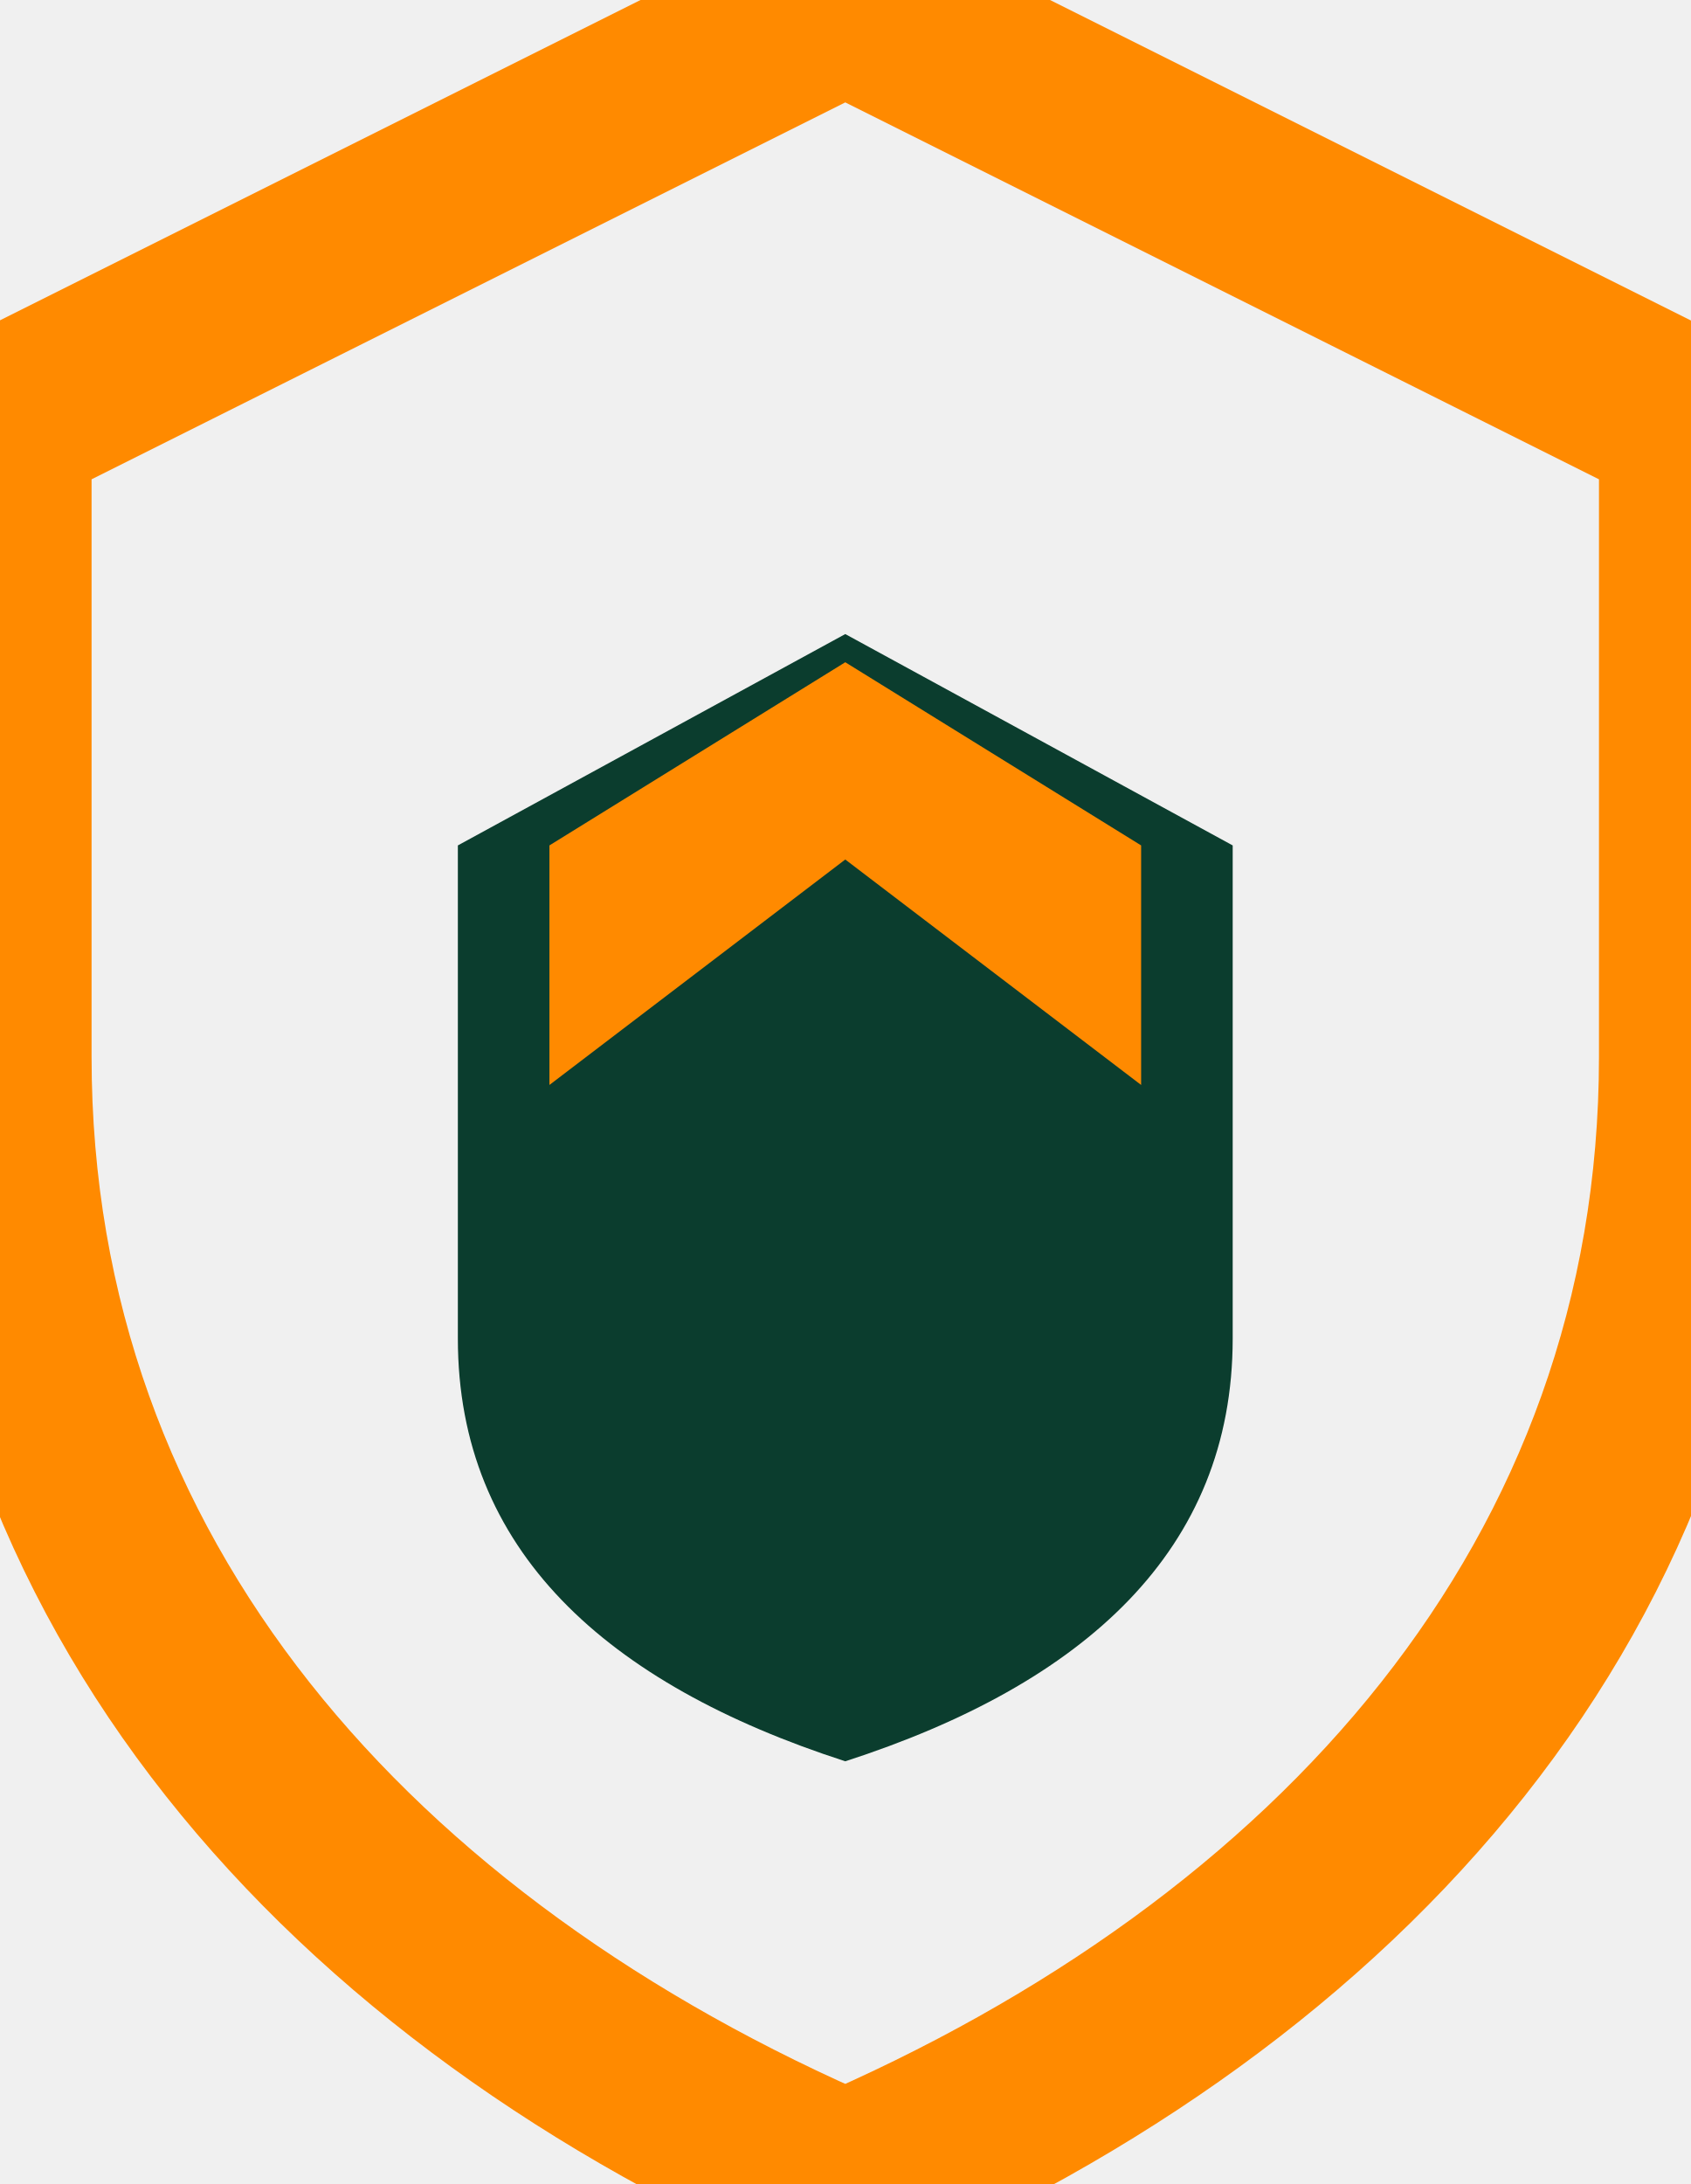
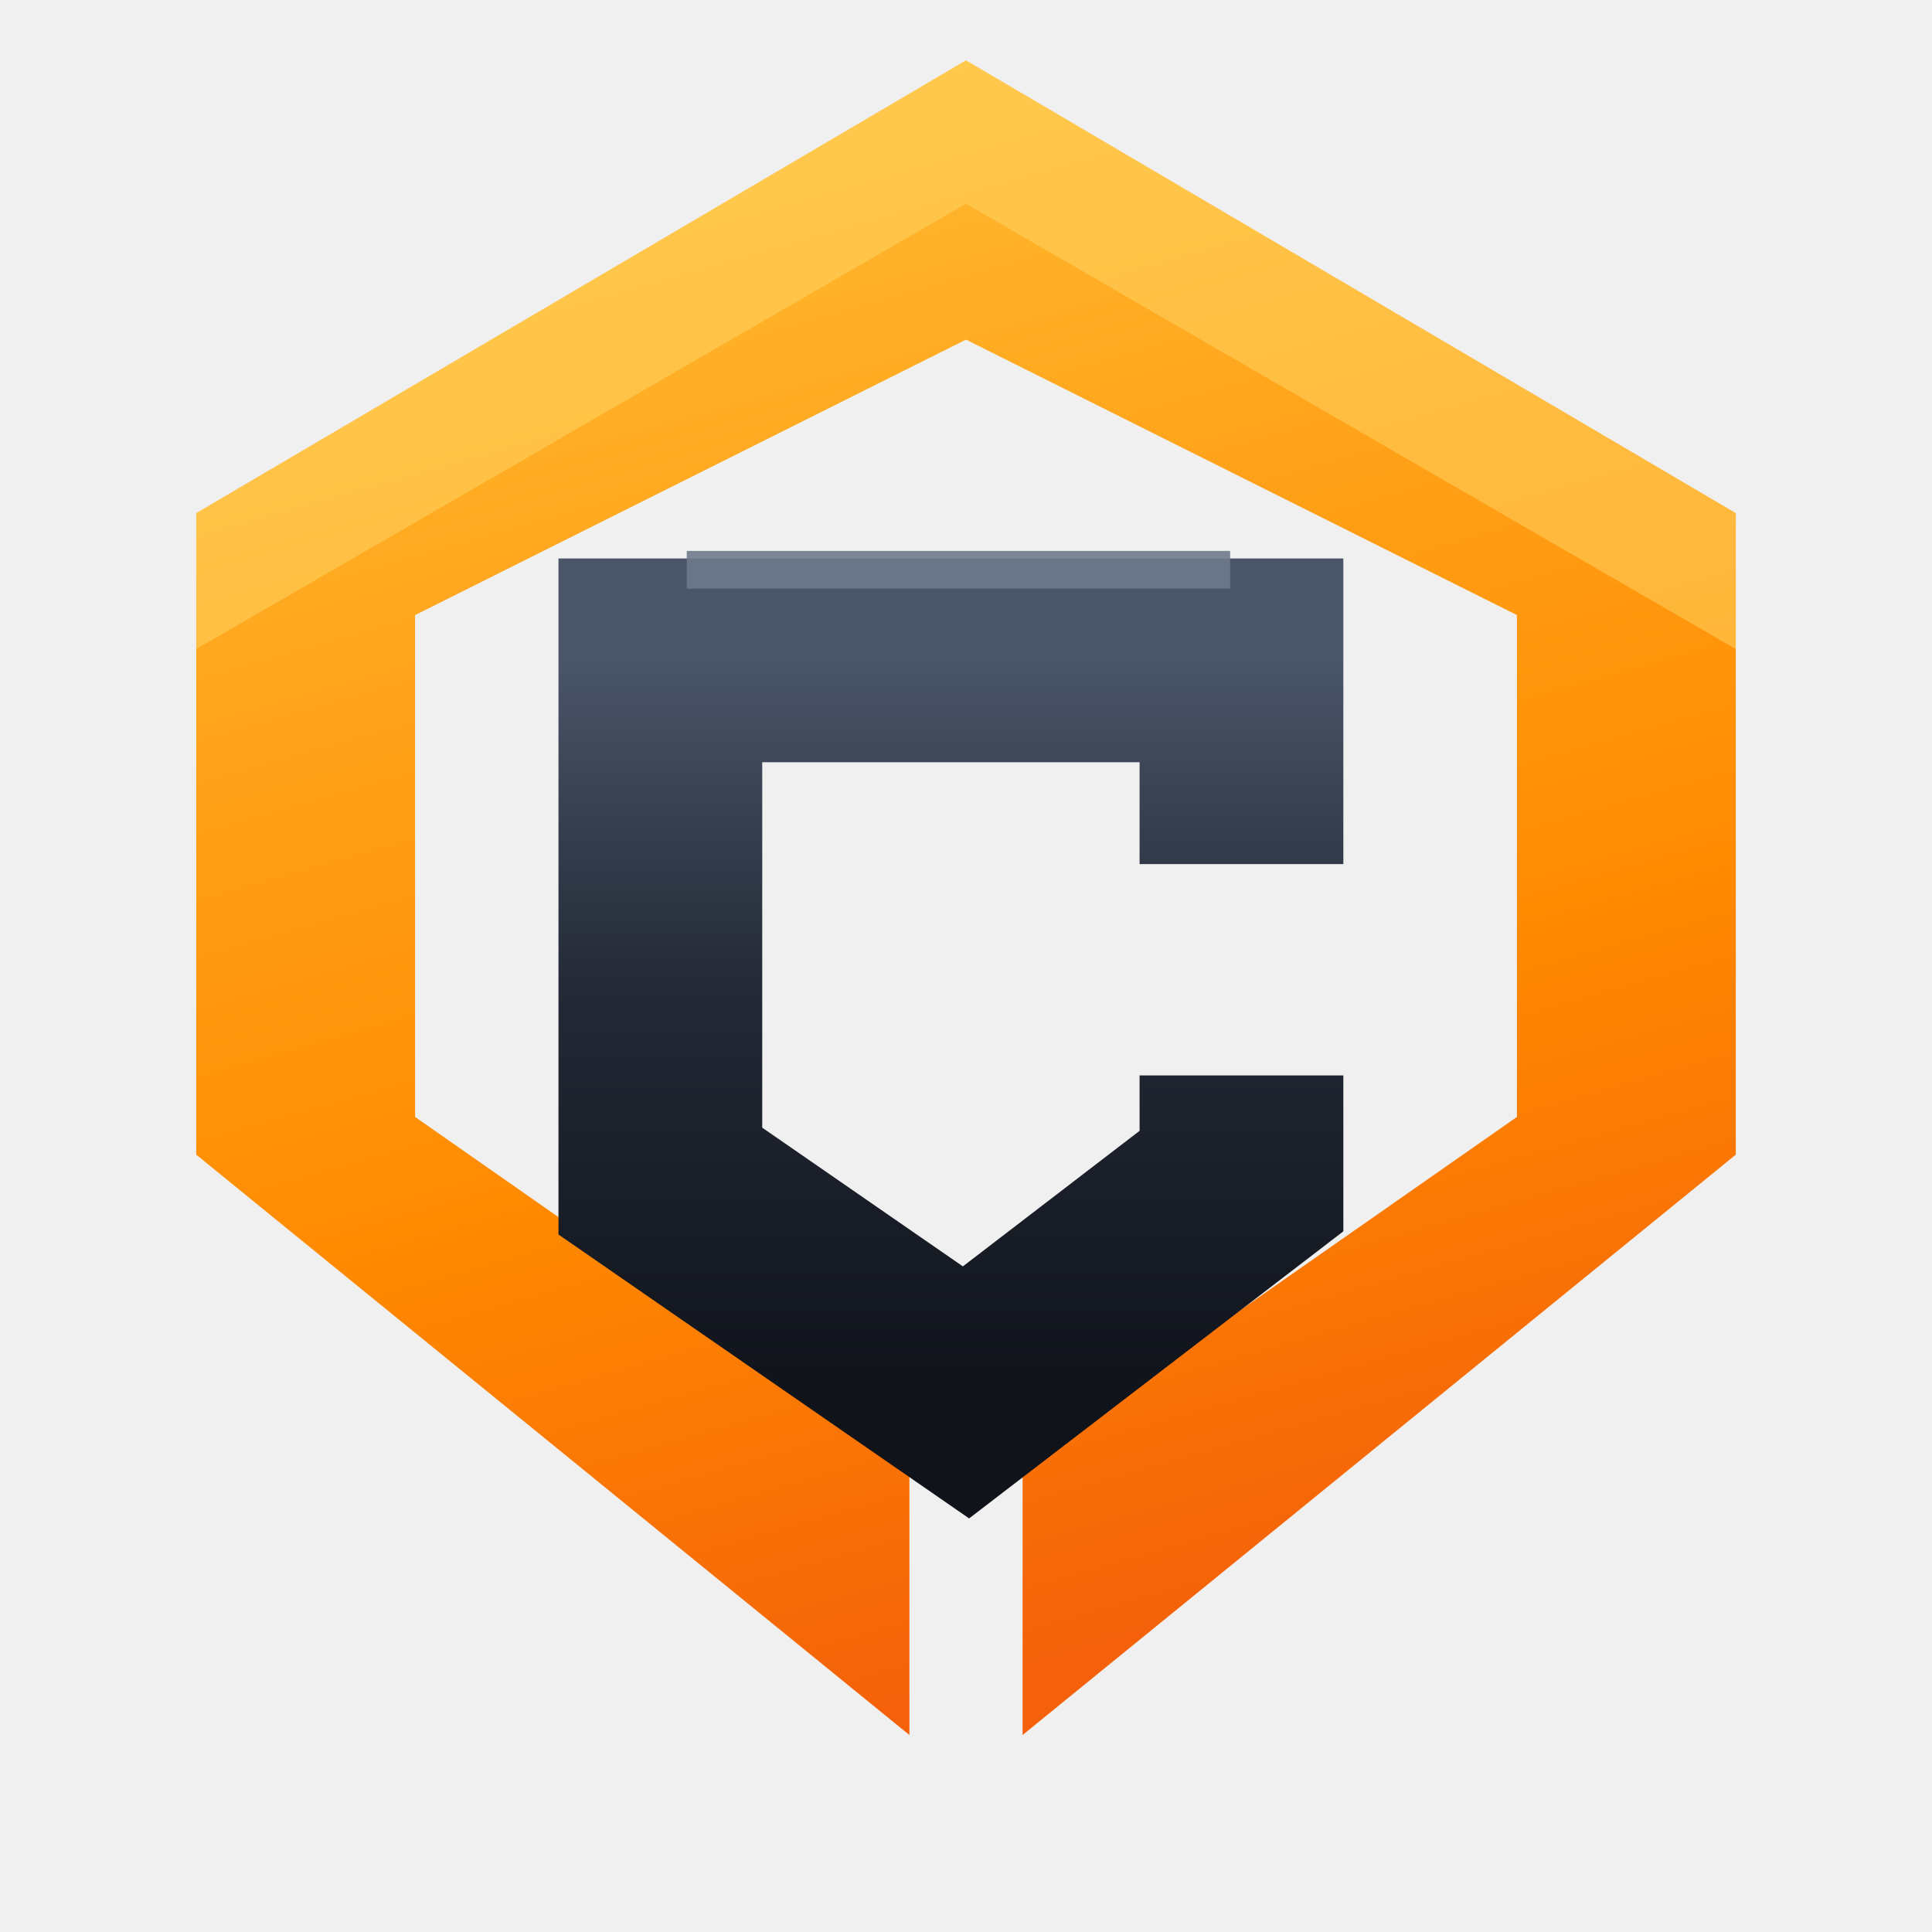
- <svg xmlns="http://www.w3.org/2000/svg" viewBox="0 0 24 31" width="24" height="31" role="img" aria-label="CoreGuard mark">
-   <path d="M12 0 L24 6 V15 C24 22.5 19 28 12 31 C5 28 0 22.5 0 15 V6 Z" fill="none" stroke="#FF8A00" stroke-width="2.6" stroke-linejoin="round" />
-   <path d="M12 9 L17.5 12 V19 C17.5 22 15.4 23.9 12 25 C8.6 23.9 6.5 22 6.5 19 V12 Z" fill="#0B3D2E" />
-   <path d="M12 12.2 L7.8 15.4 V12 L12 9.4 L16.2 12 V15.4 Z" fill="#FF8A00" />
+ <svg xmlns="http://www.w3.org/2000/svg" viewBox="0 0 512 512" width="512" height="512" role="img" aria-label="CoreGuard shield mark">
+   <defs>
+     <linearGradient id="cgOrange" x1="0" y1="0" x2=".25" y2="1">
+       <stop offset="0" stop-color="#FFC53D" />
+       <stop offset=".38" stop-color="#FFA31A" />
+       <stop offset=".68" stop-color="#FF8A00" />
+       <stop offset="1" stop-color="#F4610A" />
+     </linearGradient>
+     <linearGradient id="cgSteel" x1="0" y1="0" x2="0" y2="1">
+       <stop offset="0" stop-color="#4A5568" />
+       <stop offset=".45" stop-color="#232936" />
+       <stop offset="1" stop-color="#10131A" />
+     </linearGradient>
+     <mask id="cgSlit">
+       <rect width="512" height="512" fill="#fff" />
+       <rect x="241" y="374" width="30" height="140" fill="#000" />
+     </mask>
+   </defs>
+   <path fill="url(#cgOrange)" fill-rule="evenodd" mask="url(#cgSlit)" d="M256 16 L460 136 L460 306 L256 472 L52 306 L52 136 Z            M256 90 L402 163 L402 296 L256 398 L110 296 L110 163 Z" />
+   <path fill="#FFD867" opacity=".5" mask="url(#cgSlit)" d="M256 16 L460 136 L460 172 L256 54 L52 172 L52 136 Z" />
+   <g fill="none" stroke="url(#cgSteel)" stroke-width="54" stroke-linecap="butt" stroke-linejoin="miter">
+     <path d="M329 285 L329 313 L256 369 L175 313 L175 175 L329 175 L329 229" />
+     <path d="M226 285 L329 285" />
+   </g>
+   <path fill="none" stroke="#6E7A8C" stroke-width="10" opacity=".9" d="M326 151 L182 151" />
</svg>
